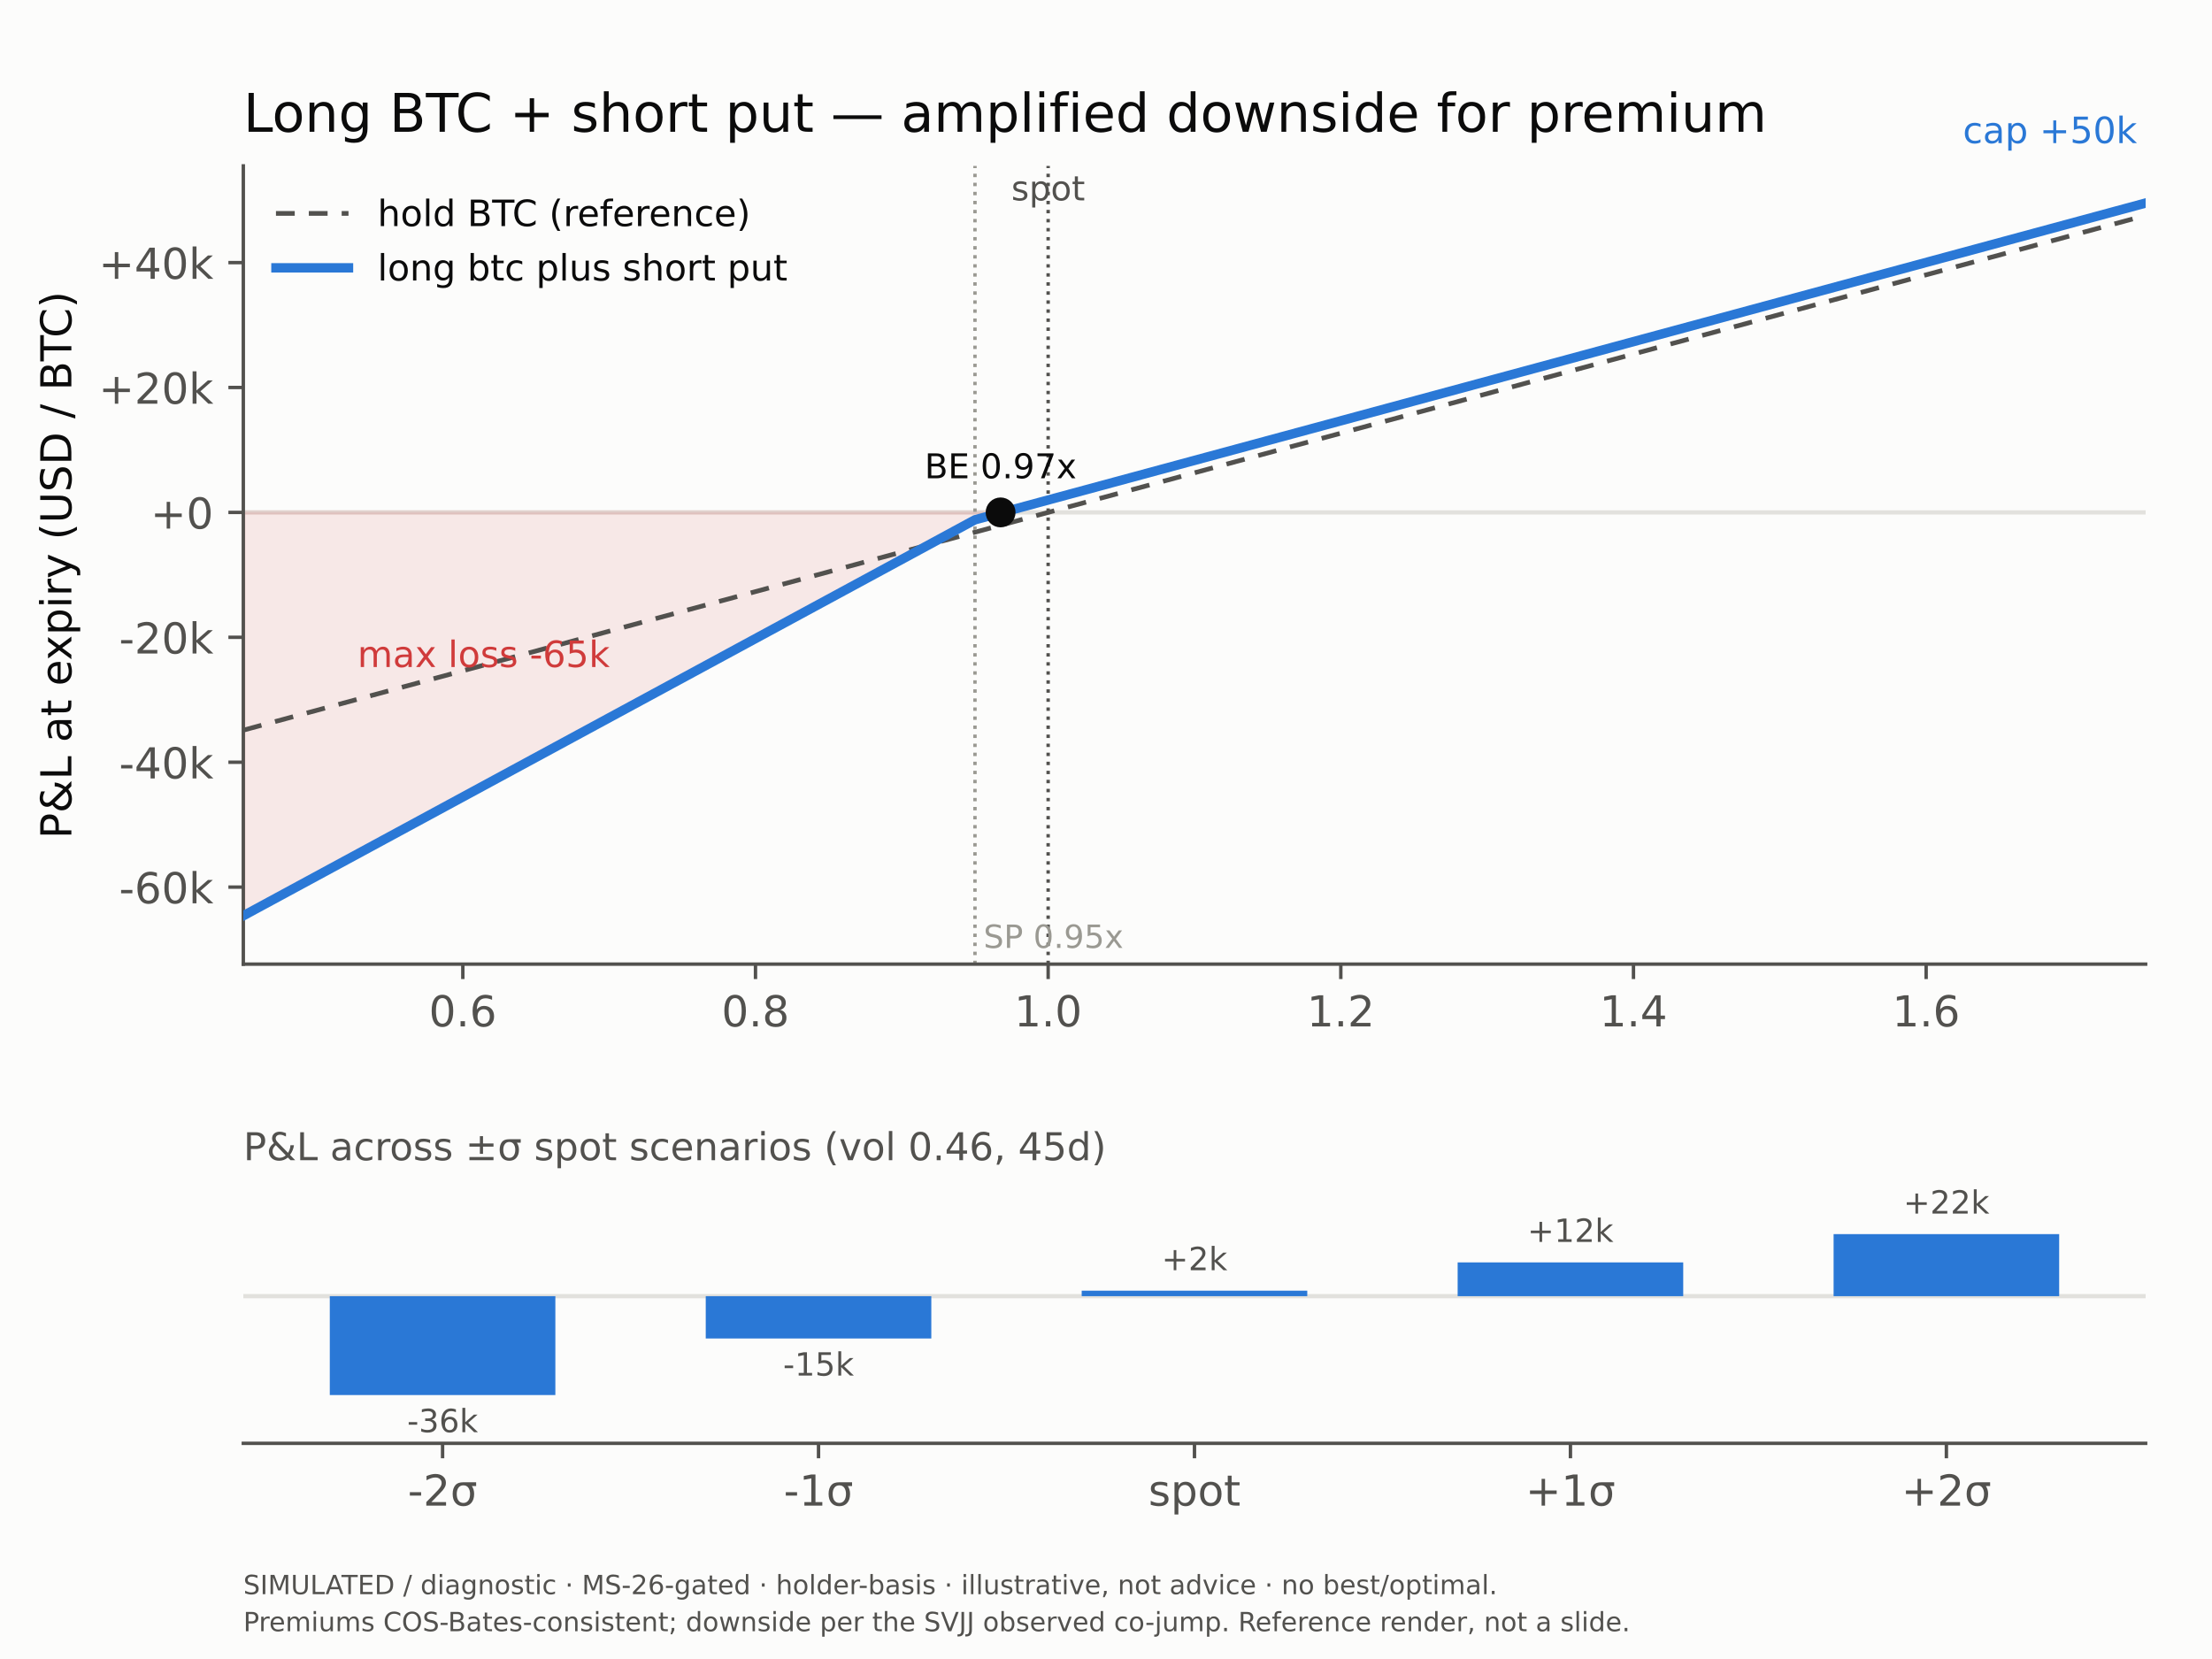
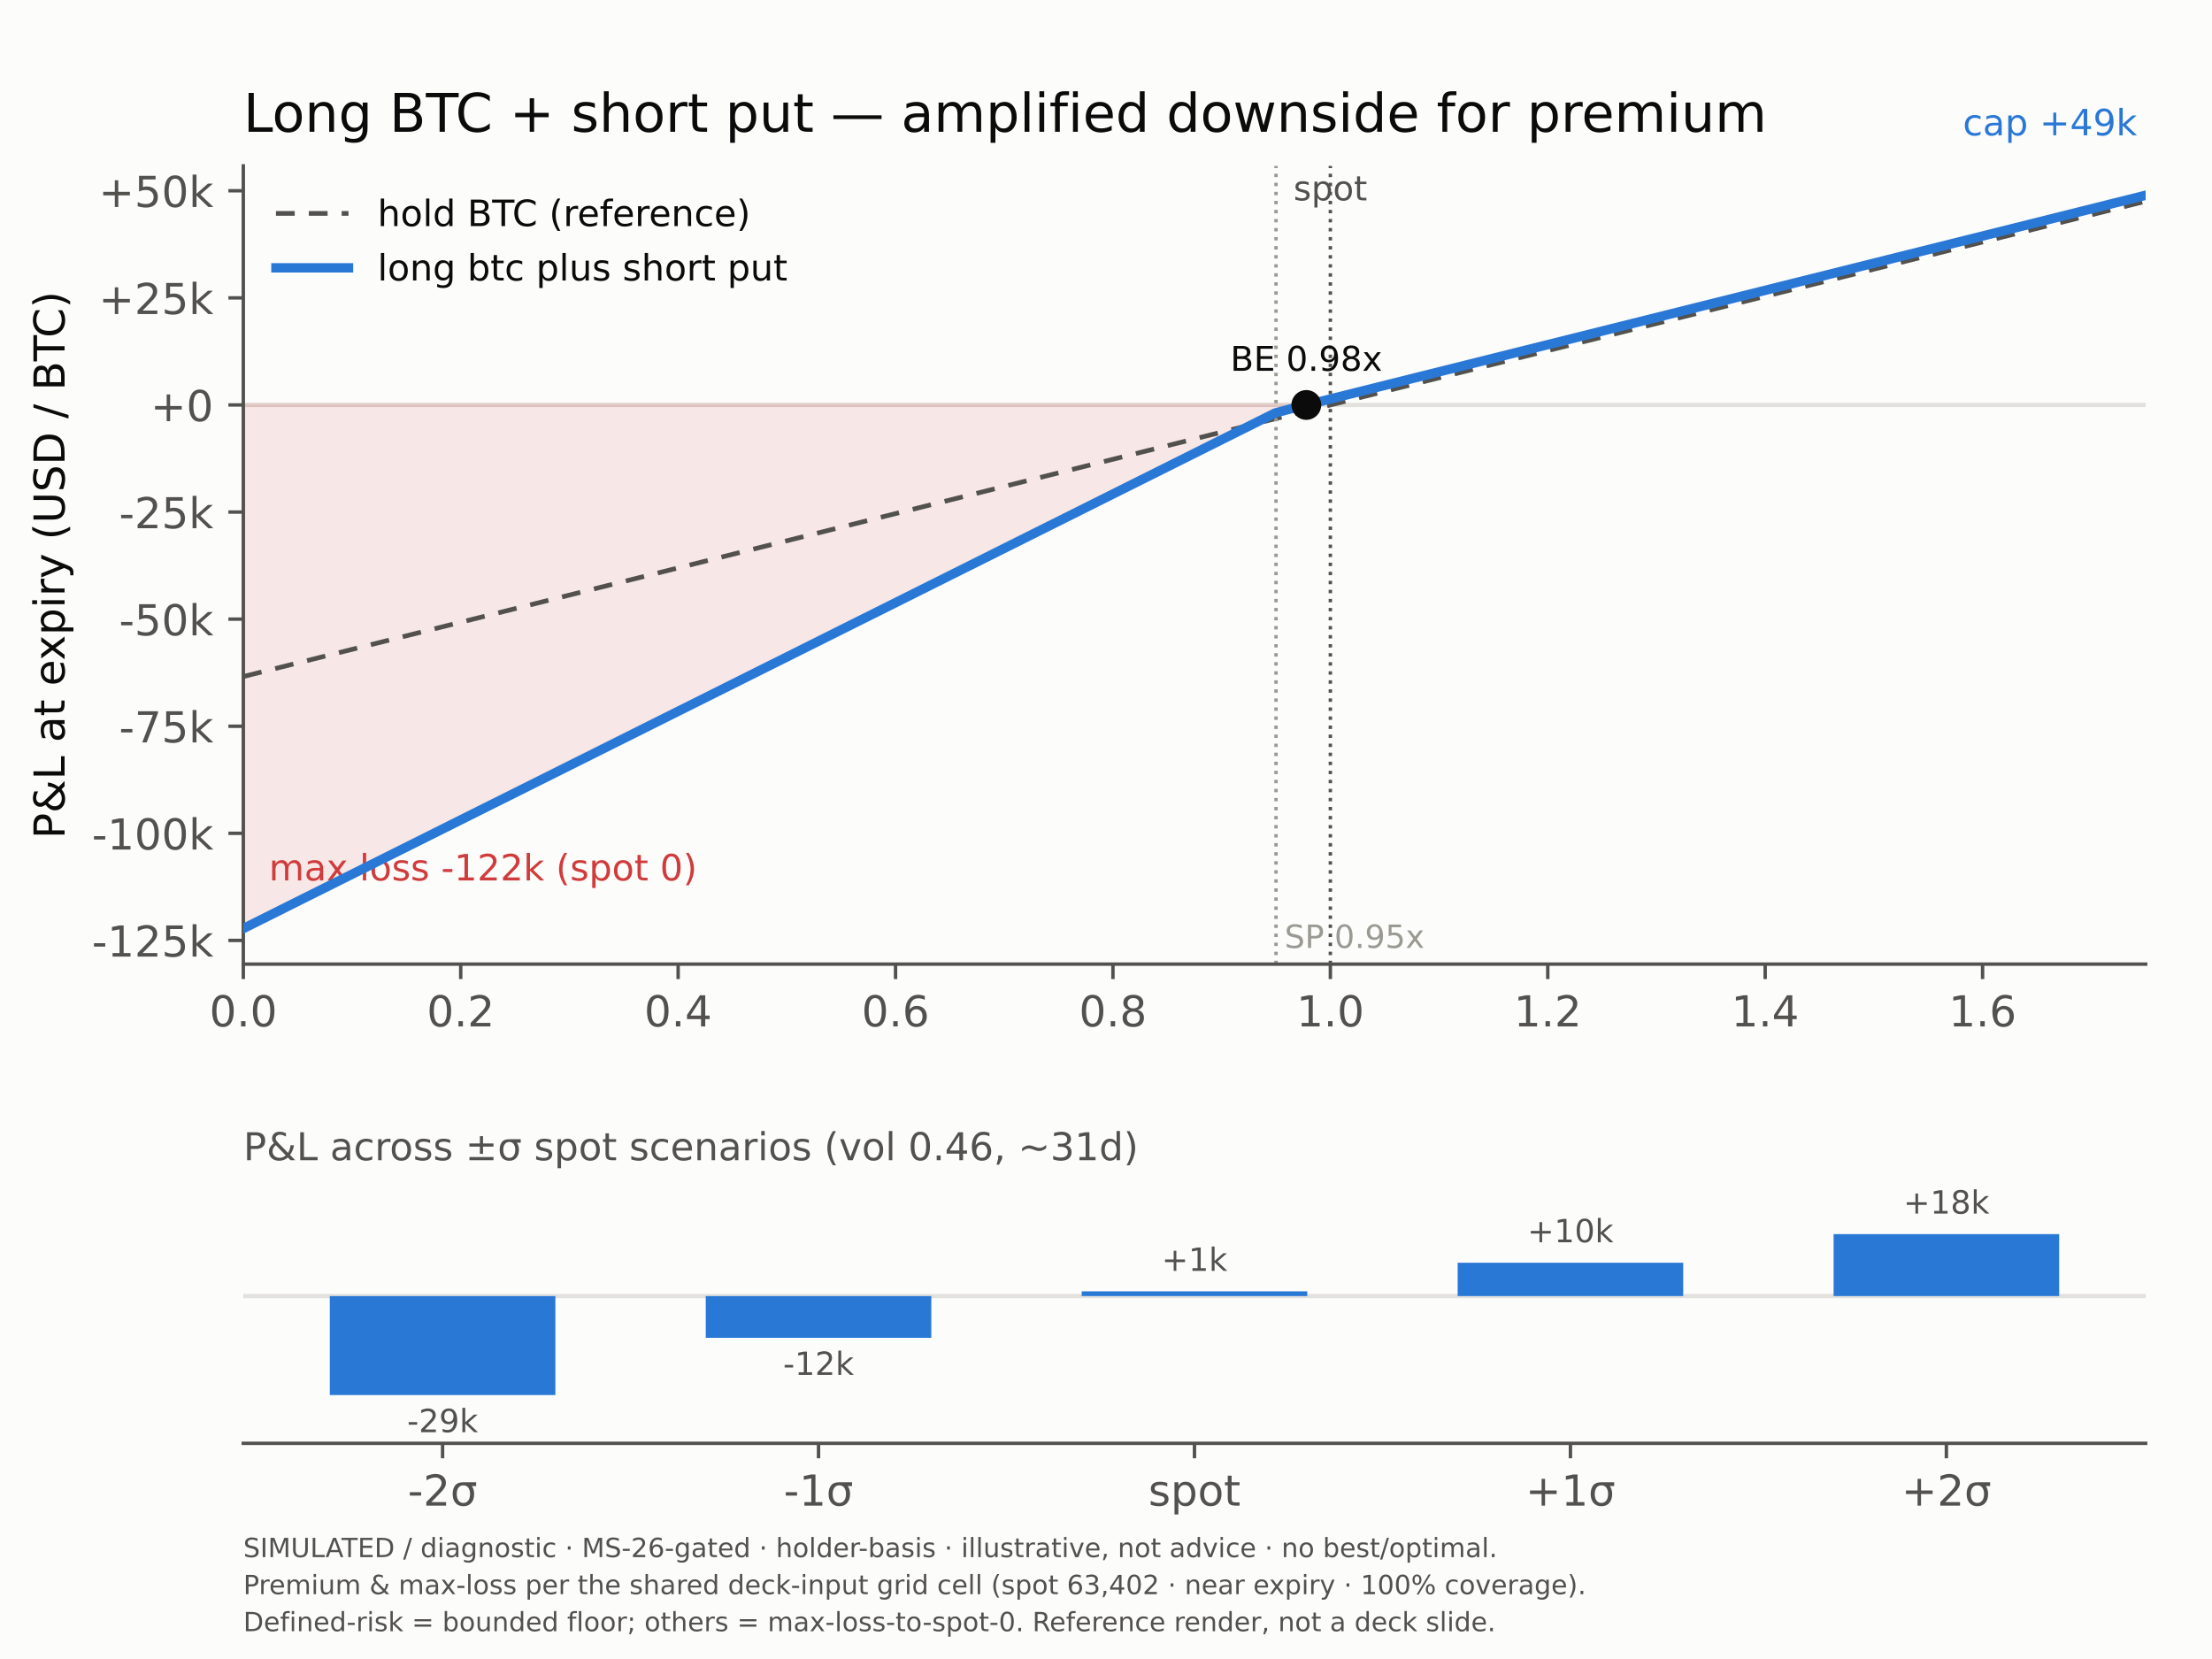
<svg xmlns="http://www.w3.org/2000/svg" xmlns:xlink="http://www.w3.org/1999/xlink" width="518.4pt" height="388.8pt" viewBox="0 0 518.4 388.8" version="1.1">
  <defs>
    <style type="text/css">*{stroke-linejoin: round; stroke-linecap: butt}</style>
  </defs>
  <g id="figure_1">
    <g id="patch_1">
      <path d="M 0 388.8  L 518.4 388.8  L 518.4 0  L 0 0  z " style="fill: #fcfcfb" />
    </g>
    <g id="axes_1">
      <g id="patch_2">
        <path d="M 57.024 225.952  L 502.848 225.952  L 502.848 38.88  L 57.024 38.88  z " style="fill: #fcfcfb" />
      </g>
      <g id="line2d_1">
-         <path d="M 57.024 120.087  L 502.848 120.087  " clip-path="url(#p8b1df6aea4)" style="fill: none; stroke: #e2e1dd; stroke-linecap: square" />
+         <path d="M 57.024 94.904  L 502.848 94.904  " clip-path="url(#p8b1df6aea4)" style="fill: none; stroke: #e2e1dd; stroke-linecap: square" />
      </g>
      <g id="FillBetweenPolyCollection_1">
        <defs>
-           <path id="m5f43cc4002" d="M 57.024 -268.713  L 57.024 -174.19  L 58.739 -175.118  L 60.453 -176.046  L 62.168 -176.974  L 63.883 -177.902  L 65.598 -178.83  L 67.312 -179.758  L 69.027 -180.686  L 70.742 -181.614  L 72.456 -182.542  L 74.171 -183.47  L 75.886 -184.398  L 77.6 -185.326  L 79.315 -186.254  L 81.03 -187.182  L 82.745 -188.11  L 84.459 -189.037  L 86.174 -189.965  L 87.889 -190.893  L 89.603 -191.821  L 91.318 -192.749  L 93.033 -193.677  L 94.748 -194.605  L 96.462 -195.533  L 98.177 -196.461  L 99.892 -197.389  L 101.606 -198.317  L 103.321 -199.245  L 105.036 -200.173  L 106.751 -201.101  L 108.465 -202.029  L 110.18 -202.957  L 111.895 -203.884  L 113.609 -204.812  L 115.324 -205.74  L 117.039 -206.668  L 118.753 -207.596  L 120.468 -208.524  L 122.183 -209.452  L 123.898 -210.38  L 125.612 -211.308  L 127.327 -212.236  L 129.042 -213.164  L 130.756 -214.092  L 132.471 -215.02  L 134.186 -215.948  L 135.901 -216.876  L 137.615 -217.804  L 139.33 -218.731  L 141.045 -219.659  L 142.759 -220.587  L 144.474 -221.515  L 146.189 -222.443  L 147.904 -223.371  L 149.618 -224.299  L 151.333 -225.227  L 153.048 -226.155  L 154.762 -227.083  L 156.477 -228.011  L 158.192 -228.939  L 159.906 -229.867  L 161.621 -230.795  L 163.336 -231.723  L 165.051 -232.651  L 166.765 -233.578  L 168.48 -234.506  L 170.195 -235.434  L 171.909 -236.362  L 173.624 -237.29  L 175.339 -238.218  L 177.054 -239.146  L 178.768 -240.074  L 180.483 -241.002  L 182.198 -241.93  L 183.912 -242.858  L 185.627 -243.786  L 187.342 -244.714  L 189.056 -245.642  L 190.771 -246.57  L 192.486 -247.498  L 194.201 -248.426  L 195.915 -249.353  L 197.63 -250.281  L 199.345 -251.209  L 201.059 -252.137  L 202.774 -253.065  L 204.489 -253.993  L 206.204 -254.921  L 207.918 -255.849  L 209.633 -256.777  L 211.348 -257.705  L 213.062 -258.633  L 214.777 -259.561  L 216.492 -260.489  L 218.207 -261.417  L 219.921 -262.345  L 221.636 -263.273  L 223.351 -264.2  L 225.065 -265.128  L 226.78 -266.056  L 228.495 -266.984  L 230.209 -267.448  L 231.924 -267.912  L 233.639 -268.376  L 233.639 -268.713  L 233.639 -268.713  L 231.924 -268.713  L 230.209 -268.713  L 228.495 -268.713  L 226.78 -268.713  L 225.065 -268.713  L 223.351 -268.713  L 221.636 -268.713  L 219.921 -268.713  L 218.207 -268.713  L 216.492 -268.713  L 214.777 -268.713  L 213.062 -268.713  L 211.348 -268.713  L 209.633 -268.713  L 207.918 -268.713  L 206.204 -268.713  L 204.489 -268.713  L 202.774 -268.713  L 201.059 -268.713  L 199.345 -268.713  L 197.63 -268.713  L 195.915 -268.713  L 194.201 -268.713  L 192.486 -268.713  L 190.771 -268.713  L 189.056 -268.713  L 187.342 -268.713  L 185.627 -268.713  L 183.912 -268.713  L 182.198 -268.713  L 180.483 -268.713  L 178.768 -268.713  L 177.054 -268.713  L 175.339 -268.713  L 173.624 -268.713  L 171.909 -268.713  L 170.195 -268.713  L 168.48 -268.713  L 166.765 -268.713  L 165.051 -268.713  L 163.336 -268.713  L 161.621 -268.713  L 159.906 -268.713  L 158.192 -268.713  L 156.477 -268.713  L 154.762 -268.713  L 153.048 -268.713  L 151.333 -268.713  L 149.618 -268.713  L 147.904 -268.713  L 146.189 -268.713  L 144.474 -268.713  L 142.759 -268.713  L 141.045 -268.713  L 139.33 -268.713  L 137.615 -268.713  L 135.901 -268.713  L 134.186 -268.713  L 132.471 -268.713  L 130.756 -268.713  L 129.042 -268.713  L 127.327 -268.713  L 125.612 -268.713  L 123.898 -268.713  L 122.183 -268.713  L 120.468 -268.713  L 118.753 -268.713  L 117.039 -268.713  L 115.324 -268.713  L 113.609 -268.713  L 111.895 -268.713  L 110.18 -268.713  L 108.465 -268.713  L 106.751 -268.713  L 105.036 -268.713  L 103.321 -268.713  L 101.606 -268.713  L 99.892 -268.713  L 98.177 -268.713  L 96.462 -268.713  L 94.748 -268.713  L 93.033 -268.713  L 91.318 -268.713  L 89.603 -268.713  L 87.889 -268.713  L 86.174 -268.713  L 84.459 -268.713  L 82.745 -268.713  L 81.03 -268.713  L 79.315 -268.713  L 77.6 -268.713  L 75.886 -268.713  L 74.171 -268.713  L 72.456 -268.713  L 70.742 -268.713  L 69.027 -268.713  L 67.312 -268.713  L 65.598 -268.713  L 63.883 -268.713  L 62.168 -268.713  L 60.453 -268.713  L 58.739 -268.713  L 57.024 -268.713  z " style="stroke: #d03b3b; stroke-opacity: 0.1" />
+           <path id="m45c60b2e3c" d="M 57.024 -293.896  L 57.024 -171.188  L 58.739 -172.045  L 60.453 -172.902  L 62.168 -173.758  L 63.883 -174.615  L 65.598 -175.472  L 67.312 -176.329  L 69.027 -177.186  L 70.742 -178.043  L 72.456 -178.899  L 74.171 -179.756  L 75.886 -180.613  L 77.6 -181.47  L 79.315 -182.327  L 81.03 -183.183  L 82.745 -184.04  L 84.459 -184.897  L 86.174 -185.754  L 87.889 -186.611  L 89.603 -187.467  L 91.318 -188.324  L 93.033 -189.181  L 94.748 -190.038  L 96.462 -190.895  L 98.177 -191.751  L 99.892 -192.608  L 101.606 -193.465  L 103.321 -194.322  L 105.036 -195.179  L 106.751 -196.036  L 108.465 -196.892  L 110.18 -197.749  L 111.895 -198.606  L 113.609 -199.463  L 115.324 -200.32  L 117.039 -201.176  L 118.753 -202.033  L 120.468 -202.89  L 122.183 -203.747  L 123.898 -204.604  L 125.612 -205.46  L 127.327 -206.317  L 129.042 -207.174  L 130.756 -208.031  L 132.471 -208.888  L 134.186 -209.745  L 135.901 -210.601  L 137.615 -211.458  L 139.33 -212.315  L 141.045 -213.172  L 142.759 -214.029  L 144.474 -214.885  L 146.189 -215.742  L 147.904 -216.599  L 149.618 -217.456  L 151.333 -218.313  L 153.048 -219.169  L 154.762 -220.026  L 156.477 -220.883  L 158.192 -221.74  L 159.906 -222.597  L 161.621 -223.454  L 163.336 -224.31  L 165.051 -225.167  L 166.765 -226.024  L 168.48 -226.881  L 170.195 -227.738  L 171.909 -228.594  L 173.624 -229.451  L 175.339 -230.308  L 177.054 -231.165  L 178.768 -232.022  L 180.483 -232.878  L 182.198 -233.735  L 183.912 -234.592  L 185.627 -235.449  L 187.342 -236.306  L 189.056 -237.162  L 190.771 -238.019  L 192.486 -238.876  L 194.201 -239.733  L 195.915 -240.59  L 197.63 -241.447  L 199.345 -242.303  L 201.059 -243.16  L 202.774 -244.017  L 204.489 -244.874  L 206.204 -245.731  L 207.918 -246.587  L 209.633 -247.444  L 211.348 -248.301  L 213.062 -249.158  L 214.777 -250.015  L 216.492 -250.871  L 218.207 -251.728  L 219.921 -252.585  L 221.636 -253.442  L 223.351 -254.299  L 225.065 -255.156  L 226.78 -256.012  L 228.495 -256.869  L 230.209 -257.726  L 231.924 -258.583  L 233.639 -259.44  L 235.354 -260.296  L 237.068 -261.153  L 238.783 -262.01  L 240.498 -262.867  L 242.212 -263.724  L 243.927 -264.58  L 245.642 -265.437  L 247.357 -266.294  L 249.071 -267.151  L 250.786 -268.008  L 252.501 -268.865  L 254.215 -269.721  L 255.93 -270.578  L 257.645 -271.435  L 259.36 -272.292  L 261.074 -273.149  L 262.789 -274.005  L 264.504 -274.862  L 266.218 -275.719  L 267.933 -276.576  L 269.648 -277.433  L 271.362 -278.289  L 273.077 -279.146  L 274.792 -280.003  L 276.507 -280.86  L 278.221 -281.717  L 279.936 -282.573  L 281.651 -283.43  L 283.365 -284.287  L 285.08 -285.144  L 286.795 -286.001  L 288.51 -286.858  L 290.224 -287.714  L 291.939 -288.571  L 293.654 -289.428  L 295.368 -290.285  L 297.083 -291.142  L 298.798 -291.998  L 300.512 -292.488  L 302.227 -292.916  L 303.942 -293.345  L 305.657 -293.773  L 305.657 -293.896  L 305.657 -293.896  L 303.942 -293.896  L 302.227 -293.896  L 300.512 -293.896  L 298.798 -293.896  L 297.083 -293.896  L 295.368 -293.896  L 293.654 -293.896  L 291.939 -293.896  L 290.224 -293.896  L 288.51 -293.896  L 286.795 -293.896  L 285.08 -293.896  L 283.365 -293.896  L 281.651 -293.896  L 279.936 -293.896  L 278.221 -293.896  L 276.507 -293.896  L 274.792 -293.896  L 273.077 -293.896  L 271.362 -293.896  L 269.648 -293.896  L 267.933 -293.896  L 266.218 -293.896  L 264.504 -293.896  L 262.789 -293.896  L 261.074 -293.896  L 259.36 -293.896  L 257.645 -293.896  L 255.93 -293.896  L 254.215 -293.896  L 252.501 -293.896  L 250.786 -293.896  L 249.071 -293.896  L 247.357 -293.896  L 245.642 -293.896  L 243.927 -293.896  L 242.212 -293.896  L 240.498 -293.896  L 238.783 -293.896  L 237.068 -293.896  L 235.354 -293.896  L 233.639 -293.896  L 231.924 -293.896  L 230.209 -293.896  L 228.495 -293.896  L 226.78 -293.896  L 225.065 -293.896  L 223.351 -293.896  L 221.636 -293.896  L 219.921 -293.896  L 218.207 -293.896  L 216.492 -293.896  L 214.777 -293.896  L 213.062 -293.896  L 211.348 -293.896  L 209.633 -293.896  L 207.918 -293.896  L 206.204 -293.896  L 204.489 -293.896  L 202.774 -293.896  L 201.059 -293.896  L 199.345 -293.896  L 197.63 -293.896  L 195.915 -293.896  L 194.201 -293.896  L 192.486 -293.896  L 190.771 -293.896  L 189.056 -293.896  L 187.342 -293.896  L 185.627 -293.896  L 183.912 -293.896  L 182.198 -293.896  L 180.483 -293.896  L 178.768 -293.896  L 177.054 -293.896  L 175.339 -293.896  L 173.624 -293.896  L 171.909 -293.896  L 170.195 -293.896  L 168.48 -293.896  L 166.765 -293.896  L 165.051 -293.896  L 163.336 -293.896  L 161.621 -293.896  L 159.906 -293.896  L 158.192 -293.896  L 156.477 -293.896  L 154.762 -293.896  L 153.048 -293.896  L 151.333 -293.896  L 149.618 -293.896  L 147.904 -293.896  L 146.189 -293.896  L 144.474 -293.896  L 142.759 -293.896  L 141.045 -293.896  L 139.33 -293.896  L 137.615 -293.896  L 135.901 -293.896  L 134.186 -293.896  L 132.471 -293.896  L 130.756 -293.896  L 129.042 -293.896  L 127.327 -293.896  L 125.612 -293.896  L 123.898 -293.896  L 122.183 -293.896  L 120.468 -293.896  L 118.753 -293.896  L 117.039 -293.896  L 115.324 -293.896  L 113.609 -293.896  L 111.895 -293.896  L 110.18 -293.896  L 108.465 -293.896  L 106.751 -293.896  L 105.036 -293.896  L 103.321 -293.896  L 101.606 -293.896  L 99.892 -293.896  L 98.177 -293.896  L 96.462 -293.896  L 94.748 -293.896  L 93.033 -293.896  L 91.318 -293.896  L 89.603 -293.896  L 87.889 -293.896  L 86.174 -293.896  L 84.459 -293.896  L 82.745 -293.896  L 81.03 -293.896  L 79.315 -293.896  L 77.6 -293.896  L 75.886 -293.896  L 74.171 -293.896  L 72.456 -293.896  L 70.742 -293.896  L 69.027 -293.896  L 67.312 -293.896  L 65.598 -293.896  L 63.883 -293.896  L 62.168 -293.896  L 60.453 -293.896  L 58.739 -293.896  L 57.024 -293.896  z " style="stroke: #d03b3b; stroke-opacity: 0.1" />
        </defs>
        <g clip-path="url(#p8b1df6aea4)">
-           <use xlink:href="#m5f43cc4002" x="0" y="388.8" style="fill: #d03b3b; fill-opacity: 0.1; stroke: #d03b3b; stroke-opacity: 0.1" />
+           <use xlink:href="#m45c60b2e3c" x="0" y="388.8" style="fill: #d03b3b; fill-opacity: 0.1; stroke: #d03b3b; stroke-opacity: 0.1" />
        </g>
      </g>
      <g id="FillBetweenPolyCollection_2" />
      <g id="matplotlib.axis_1">
        <g id="xtick_1">
          <g id="line2d_2">
            <defs>
              <path id="m6badb8b41f" d="M 0 0  L 0 3.5  " style="stroke: #52514e; stroke-width: 0.8" />
            </defs>
            <g>
-               <use xlink:href="#m6badb8b41f" x="108.465" y="225.952" style="fill: #52514e; stroke: #52514e; stroke-width: 0.8" />
+               <use xlink:href="#m6badb8b41f" x="57.024" y="225.952" style="fill: #52514e; stroke: #52514e; stroke-width: 0.8" />
            </g>
          </g>
          <g id="text_1">
-             <text style="font-size: 10px; font-family: 'DejaVu Sans'; text-anchor: middle; fill: #52514e" x="108.465" y="240.55" transform="rotate(-0 108.4652 240.5499)">0.6</text>
+             <text style="font-size: 10px; font-family: 'DejaVu Sans'; text-anchor: middle; fill: #52514e" x="57.024" y="240.55" transform="rotate(-0 57.024 240.5499)">0.0</text>
          </g>
        </g>
        <g id="xtick_2">
          <g id="line2d_3">
            <g>
-               <use xlink:href="#m6badb8b41f" x="177.054" y="225.952" style="fill: #52514e; stroke: #52514e; stroke-width: 0.8" />
+               <use xlink:href="#m6badb8b41f" x="107.975" y="225.952" style="fill: #52514e; stroke: #52514e; stroke-width: 0.8" />
            </g>
          </g>
          <g id="text_2">
-             <text style="font-size: 10px; font-family: 'DejaVu Sans'; text-anchor: middle; fill: #52514e" x="177.054" y="240.55" transform="rotate(-0 177.0535 240.5499)">0.8</text>
+             <text style="font-size: 10px; font-family: 'DejaVu Sans'; text-anchor: middle; fill: #52514e" x="107.975" y="240.55" transform="rotate(-0 107.9753 240.5499)">0.2</text>
          </g>
        </g>
        <g id="xtick_3">
          <g id="line2d_4">
            <g>
-               <use xlink:href="#m6badb8b41f" x="245.642" y="225.952" style="fill: #52514e; stroke: #52514e; stroke-width: 0.8" />
+               <use xlink:href="#m6badb8b41f" x="158.927" y="225.952" style="fill: #52514e; stroke: #52514e; stroke-width: 0.8" />
            </g>
          </g>
          <g id="text_3">
-             <text style="font-size: 10px; font-family: 'DejaVu Sans'; text-anchor: middle; fill: #52514e" x="245.642" y="240.55" transform="rotate(-0 245.6418 240.5499)">1.0</text>
+             <text style="font-size: 10px; font-family: 'DejaVu Sans'; text-anchor: middle; fill: #52514e" x="158.927" y="240.55" transform="rotate(-0 158.9266 240.5499)">0.4</text>
          </g>
        </g>
        <g id="xtick_4">
          <g id="line2d_5">
            <g>
-               <use xlink:href="#m6badb8b41f" x="314.23" y="225.952" style="fill: #52514e; stroke: #52514e; stroke-width: 0.8" />
+               <use xlink:href="#m6badb8b41f" x="209.878" y="225.952" style="fill: #52514e; stroke: #52514e; stroke-width: 0.8" />
            </g>
          </g>
          <g id="text_4">
-             <text style="font-size: 10px; font-family: 'DejaVu Sans'; text-anchor: middle; fill: #52514e" x="314.23" y="240.55" transform="rotate(-0 314.2302 240.5499)">1.2</text>
+             <text style="font-size: 10px; font-family: 'DejaVu Sans'; text-anchor: middle; fill: #52514e" x="209.878" y="240.55" transform="rotate(-0 209.8779 240.5499)">0.6</text>
          </g>
        </g>
        <g id="xtick_5">
          <g id="line2d_6">
            <g>
-               <use xlink:href="#m6badb8b41f" x="382.818" y="225.952" style="fill: #52514e; stroke: #52514e; stroke-width: 0.8" />
+               <use xlink:href="#m6badb8b41f" x="260.829" y="225.952" style="fill: #52514e; stroke: #52514e; stroke-width: 0.8" />
            </g>
          </g>
          <g id="text_5">
-             <text style="font-size: 10px; font-family: 'DejaVu Sans'; text-anchor: middle; fill: #52514e" x="382.818" y="240.55" transform="rotate(-0 382.8185 240.5499)">1.4</text>
+             <text style="font-size: 10px; font-family: 'DejaVu Sans'; text-anchor: middle; fill: #52514e" x="260.829" y="240.55" transform="rotate(-0 260.8293 240.5499)">0.8</text>
          </g>
        </g>
        <g id="xtick_6">
          <g id="line2d_7">
            <g>
-               <use xlink:href="#m6badb8b41f" x="451.407" y="225.952" style="fill: #52514e; stroke: #52514e; stroke-width: 0.8" />
+               <use xlink:href="#m6badb8b41f" x="311.781" y="225.952" style="fill: #52514e; stroke: #52514e; stroke-width: 0.8" />
            </g>
          </g>
          <g id="text_6">
-             <text style="font-size: 10px; font-family: 'DejaVu Sans'; text-anchor: middle; fill: #52514e" x="451.407" y="240.55" transform="rotate(-0 451.4068 240.5499)">1.6</text>
+             <text style="font-size: 10px; font-family: 'DejaVu Sans'; text-anchor: middle; fill: #52514e" x="311.781" y="240.55" transform="rotate(-0 311.7806 240.5499)">1.0</text>
+           </g>
+         </g>
+         <g id="xtick_7">
+           <g id="line2d_8">
+             <g>
+               <use xlink:href="#m6badb8b41f" x="362.732" y="225.952" style="fill: #52514e; stroke: #52514e; stroke-width: 0.8" />
+             </g>
+           </g>
+           <g id="text_7">
+             <text style="font-size: 10px; font-family: 'DejaVu Sans'; text-anchor: middle; fill: #52514e" x="362.732" y="240.55" transform="rotate(-0 362.7319 240.5499)">1.2</text>
+           </g>
+         </g>
+         <g id="xtick_8">
+           <g id="line2d_9">
+             <g>
+               <use xlink:href="#m6badb8b41f" x="413.683" y="225.952" style="fill: #52514e; stroke: #52514e; stroke-width: 0.8" />
+             </g>
+           </g>
+           <g id="text_8">
+             <text style="font-size: 10px; font-family: 'DejaVu Sans'; text-anchor: middle; fill: #52514e" x="413.683" y="240.55" transform="rotate(-0 413.6832 240.5499)">1.4</text>
+           </g>
+         </g>
+         <g id="xtick_9">
+           <g id="line2d_10">
+             <g>
+               <use xlink:href="#m6badb8b41f" x="464.635" y="225.952" style="fill: #52514e; stroke: #52514e; stroke-width: 0.8" />
+             </g>
+           </g>
+           <g id="text_9">
+             <text style="font-size: 10px; font-family: 'DejaVu Sans'; text-anchor: middle; fill: #52514e" x="464.635" y="240.55" transform="rotate(-0 464.6345 240.5499)">1.6</text>
          </g>
        </g>
      </g>
      <g id="matplotlib.axis_2">
        <g id="ytick_1">
-           <g id="line2d_8">
+           <g id="line2d_11">
            <defs>
              <path id="m6aaad6d4b3" d="M 0 0  L -3.5 0  " style="stroke: #52514e; stroke-width: 0.8" />
            </defs>
            <g>
-               <use xlink:href="#m6aaad6d4b3" x="57.024" y="207.901" style="fill: #52514e; stroke: #52514e; stroke-width: 0.8" />
-             </g>
-           </g>
-           <g id="text_7">
-             <text style="font-size: 10px; font-family: 'DejaVu Sans'; text-anchor: end; fill: #52514e" x="50.024" y="211.701" transform="rotate(-0 50.024 211.7005)">-60k</text>
+               <use xlink:href="#m6aaad6d4b3" x="57.024" y="220.391" style="fill: #52514e; stroke: #52514e; stroke-width: 0.8" />
+             </g>
+           </g>
+           <g id="text_10">
+             <text style="font-size: 10px; font-family: 'DejaVu Sans'; text-anchor: end; fill: #52514e" x="50.024" y="224.19" transform="rotate(-0 50.024 224.1897)">-125k</text>
          </g>
        </g>
        <g id="ytick_2">
-           <g id="line2d_9">
-             <g>
-               <use xlink:href="#m6aaad6d4b3" x="57.024" y="178.63" style="fill: #52514e; stroke: #52514e; stroke-width: 0.8" />
-             </g>
-           </g>
-           <g id="text_8">
-             <text style="font-size: 10px; font-family: 'DejaVu Sans'; text-anchor: end; fill: #52514e" x="50.024" y="182.429" transform="rotate(-0 50.024 182.429)">-40k</text>
+           <g id="line2d_12">
+             <g>
+               <use xlink:href="#m6aaad6d4b3" x="57.024" y="195.293" style="fill: #52514e; stroke: #52514e; stroke-width: 0.8" />
+             </g>
+           </g>
+           <g id="text_11">
+             <text style="font-size: 10px; font-family: 'DejaVu Sans'; text-anchor: end; fill: #52514e" x="50.024" y="199.092" transform="rotate(-0 50.024 199.0924)">-100k</text>
          </g>
        </g>
        <g id="ytick_3">
-           <g id="line2d_10">
-             <g>
-               <use xlink:href="#m6aaad6d4b3" x="57.024" y="149.358" style="fill: #52514e; stroke: #52514e; stroke-width: 0.8" />
-             </g>
-           </g>
-           <g id="text_9">
-             <text style="font-size: 10px; font-family: 'DejaVu Sans'; text-anchor: end; fill: #52514e" x="50.024" y="153.157" transform="rotate(-0 50.024 153.1574)">-20k</text>
+           <g id="line2d_13">
+             <g>
+               <use xlink:href="#m6aaad6d4b3" x="57.024" y="170.196" style="fill: #52514e; stroke: #52514e; stroke-width: 0.8" />
+             </g>
+           </g>
+           <g id="text_12">
+             <text style="font-size: 10px; font-family: 'DejaVu Sans'; text-anchor: end; fill: #52514e" x="50.024" y="173.995" transform="rotate(-0 50.024 173.9951)">-75k</text>
          </g>
        </g>
        <g id="ytick_4">
-           <g id="line2d_11">
-             <g>
-               <use xlink:href="#m6aaad6d4b3" x="57.024" y="120.087" style="fill: #52514e; stroke: #52514e; stroke-width: 0.8" />
-             </g>
-           </g>
-           <g id="text_10">
-             <text style="font-size: 10px; font-family: 'DejaVu Sans'; text-anchor: end; fill: #52514e" x="50.024" y="123.885" transform="rotate(-0 50.024 123.8854)">+0</text>
+           <g id="line2d_14">
+             <g>
+               <use xlink:href="#m6aaad6d4b3" x="57.024" y="145.099" style="fill: #52514e; stroke: #52514e; stroke-width: 0.8" />
+             </g>
+           </g>
+           <g id="text_13">
+             <text style="font-size: 10px; font-family: 'DejaVu Sans'; text-anchor: end; fill: #52514e" x="50.024" y="148.898" transform="rotate(-0 50.024 148.8978)">-50k</text>
          </g>
        </g>
        <g id="ytick_5">
-           <g id="line2d_12">
-             <g>
-               <use xlink:href="#m6aaad6d4b3" x="57.024" y="90.815" style="fill: #52514e; stroke: #52514e; stroke-width: 0.8" />
-             </g>
-           </g>
-           <g id="text_11">
-             <text style="font-size: 10px; font-family: 'DejaVu Sans'; text-anchor: end; fill: #52514e" x="50.024" y="94.614" transform="rotate(-0 50.024 94.61426)">+20k</text>
+           <g id="line2d_15">
+             <g>
+               <use xlink:href="#m6aaad6d4b3" x="57.024" y="120.001" style="fill: #52514e; stroke: #52514e; stroke-width: 0.8" />
+             </g>
+           </g>
+           <g id="text_14">
+             <text style="font-size: 10px; font-family: 'DejaVu Sans'; text-anchor: end; fill: #52514e" x="50.024" y="123.8" transform="rotate(-0 50.024 123.8004)">-25k</text>
          </g>
        </g>
        <g id="ytick_6">
-           <g id="line2d_13">
-             <g>
-               <use xlink:href="#m6aaad6d4b3" x="57.024" y="61.543" style="fill: #52514e; stroke: #52514e; stroke-width: 0.8" />
-             </g>
-           </g>
-           <g id="text_12">
-             <text style="font-size: 10px; font-family: 'DejaVu Sans'; text-anchor: end; fill: #52514e" x="50.024" y="65.343" transform="rotate(-0 50.024 65.34269)">+40k</text>
-           </g>
-         </g>
-         <g id="text_13">
-           <text style="font-size: 10px; font-family: 'DejaVu Sans'; text-anchor: middle; fill: #0b0b0b" x="16.726" y="132.416" transform="rotate(-90 16.72634 132.4161)">P&amp;L at expiry (USD / BTC)</text>
-         </g>
-       </g>
-       <g id="line2d_14">
-         <path d="M 57.024 171.123  L 502.848 50.491  L 502.848 50.491  " clip-path="url(#p8b1df6aea4)" style="fill: none; stroke-dasharray: 4.4,3.3; stroke-dashoffset: 0; stroke: #52514e; stroke-width: 1.1" />
-       </g>
-       <g id="line2d_15">
-         <path d="M 245.642 225.952  L 245.642 38.88  " clip-path="url(#p8b1df6aea4)" style="fill: none; stroke-dasharray: 0.8,1.32; stroke-dashoffset: 0; stroke: #52514e; stroke-width: 0.8" />
-       </g>
-       <g id="line2d_16">
-         <path d="M 228.495 225.952  L 228.495 38.88  " clip-path="url(#p8b1df6aea4)" style="fill: none; stroke-dasharray: 0.8,1.32; stroke-dashoffset: 0; stroke: #9a9992; stroke-width: 0.8" />
+           <g id="line2d_16">
+             <g>
+               <use xlink:href="#m6aaad6d4b3" x="57.024" y="94.904" style="fill: #52514e; stroke: #52514e; stroke-width: 0.8" />
+             </g>
+           </g>
+           <g id="text_15">
+             <text style="font-size: 10px; font-family: 'DejaVu Sans'; text-anchor: end; fill: #52514e" x="50.024" y="98.703" transform="rotate(-0 50.024 98.70272)">+0</text>
+           </g>
+         </g>
+         <g id="ytick_7">
+           <g id="line2d_17">
+             <g>
+               <use xlink:href="#m6aaad6d4b3" x="57.024" y="69.807" style="fill: #52514e; stroke: #52514e; stroke-width: 0.8" />
+             </g>
+           </g>
+           <g id="text_16">
+             <text style="font-size: 10px; font-family: 'DejaVu Sans'; text-anchor: end; fill: #52514e" x="50.024" y="73.606" transform="rotate(-0 50.024 73.60578)">+25k</text>
+           </g>
+         </g>
+         <g id="ytick_8">
+           <g id="line2d_18">
+             <g>
+               <use xlink:href="#m6aaad6d4b3" x="57.024" y="44.709" style="fill: #52514e; stroke: #52514e; stroke-width: 0.8" />
+             </g>
+           </g>
+           <g id="text_17">
+             <text style="font-size: 10px; font-family: 'DejaVu Sans'; text-anchor: end; fill: #52514e" x="50.024" y="48.508" transform="rotate(-0 50.024 48.50845)">+50k</text>
+           </g>
+         </g>
+         <g id="text_18">
+           <text style="font-size: 10px; font-family: 'DejaVu Sans'; text-anchor: middle; fill: #0b0b0b" x="15.136" y="132.416" transform="rotate(-90 15.13572 132.4161)">P&amp;L at expiry (USD / BTC)</text>
+         </g>
+       </g>
+       <g id="line2d_19">
+         <path d="M 57.024 158.553  L 502.848 47.167  L 502.848 47.167  " clip-path="url(#p8b1df6aea4)" style="fill: none; stroke-dasharray: 4.4,3.3; stroke-dashoffset: 0; stroke: #52514e; stroke-width: 1.1" />
+       </g>
+       <g id="line2d_20">
+         <path d="M 311.781 225.952  L 311.781 38.88  " clip-path="url(#p8b1df6aea4)" style="fill: none; stroke-dasharray: 0.8,1.32; stroke-dashoffset: 0; stroke: #52514e; stroke-width: 0.8" />
+       </g>
+       <g id="line2d_21">
+         <path d="M 299.043 225.952  L 299.043 38.88  " clip-path="url(#p8b1df6aea4)" style="fill: none; stroke-dasharray: 0.8,1.32; stroke-dashoffset: 0; stroke: #9a9992; stroke-width: 0.8" />
      </g>
      <g id="patch_3">
        <path d="M 57.024 225.952  L 57.024 38.88  " style="fill: none; stroke: #52514e; stroke-width: 0.8; stroke-linejoin: miter; stroke-linecap: square" />
      </g>
      <g id="patch_4">
        <path d="M 57.024 225.952  L 502.848 225.952  " style="fill: none; stroke: #52514e; stroke-width: 0.8; stroke-linejoin: miter; stroke-linecap: square" />
      </g>
-       <g id="text_14">
-         <text style="font-size: 8px; font-family: 'DejaVu Sans'; text-anchor: middle; fill: #52514e" x="245.642" y="46.958" transform="rotate(-0 245.6418 46.95813)">spot</text>
-       </g>
-       <g id="text_15">
-         <text style="font-size: 7.5px; font-family: 'DejaVu Sans'; text-anchor: start; fill: #9a9992" x="230.495" y="222.151" transform="rotate(-0 230.4948 222.1505)">SP 0.95x</text>
-       </g>
-       <g id="text_16">
-         <text style="font-size: 8.5px; font-family: 'DejaVu Sans'; text-anchor: end; fill: #2a78d6" x="500.848" y="33.539" transform="rotate(-0 500.848 33.53872)">cap +50k</text>
-       </g>
-       <g id="text_17">
-         <text style="font-size: 8.5px; font-family: 'DejaVu Sans'; text-anchor: start; fill: #d03b3b" x="83.773" y="156.323" transform="rotate(-0 83.77344 156.3232)">max loss -65k</text>
-       </g>
-       <g id="text_18">
-         <text style="font-size: 8px; font-family: 'DejaVu Sans'; text-anchor: middle; fill: #0b0b0b" x="234.496" y="112.087" transform="rotate(-0 234.4962 112.0866)">BE 0.97x</text>
-       </g>
      <g id="text_19">
+         <text style="font-size: 8px; font-family: 'DejaVu Sans'; text-anchor: middle; fill: #52514e" x="311.781" y="46.958" transform="rotate(-0 311.7806 46.95813)">spot</text>
+       </g>
+       <g id="text_20">
+         <text style="font-size: 7.5px; font-family: 'DejaVu Sans'; text-anchor: start; fill: #9a9992" x="301.043" y="222.151" transform="rotate(-0 301.0427 222.1505)">SP 0.95x</text>
+       </g>
+       <g id="text_21">
+         <text style="font-size: 8.5px; font-family: 'DejaVu Sans'; text-anchor: end; fill: #2a78d6" x="500.848" y="31.718" transform="rotate(-0 500.848 31.71814)">cap +49k</text>
+       </g>
+       <g id="text_22">
+         <text style="font-size: 8.5px; font-family: 'DejaVu Sans'; text-anchor: start; fill: #d03b3b" x="63.024" y="206.337" transform="rotate(-0 63.024 206.337)">max loss -122k (spot 0)</text>
+       </g>
+       <g id="text_23">
+         <text style="font-size: 8px; font-family: 'DejaVu Sans'; text-anchor: middle; fill: #0b0b0b" x="306.148" y="86.904" transform="rotate(-0 306.1479 86.90389)">BE 0.98x</text>
+       </g>
+       <g id="text_24">
        <text style="font-size: 12.5px; font-family: 'DejaVu Sans'; text-anchor: start; fill: #0b0b0b" x="57.024" y="30.88" transform="rotate(-0 57.024 30.88)">Long BTC + short put — amplified downside for premium</text>
      </g>
-       <g id="line2d_17">
-         <path d="M 57.024 214.61  L 228.495 121.816  L 502.848 47.581  L 502.848 47.581  " clip-path="url(#p8b1df6aea4)" style="fill: none; stroke: #2a78d6; stroke-width: 2.2; stroke-linecap: square" />
-       </g>
-       <g id="line2d_18">
+       <g id="line2d_22">
+         <path d="M 57.024 217.612  L 298.798 96.802  L 302.227 95.884  L 502.848 45.76  L 502.848 45.76  " clip-path="url(#p8b1df6aea4)" style="fill: none; stroke: #2a78d6; stroke-width: 2.2; stroke-linecap: square" />
+       </g>
+       <g id="line2d_23">
        <defs>
          <path id="m14d984cb25" d="M 0 3  C 0.796 3 1.559 2.684 2.121 2.121  C 2.684 1.559 3 0.796 3 0  C 3 -0.796 2.684 -1.559 2.121 -2.121  C 1.559 -2.684 0.796 -3 0 -3  C -0.796 -3 -1.559 -2.684 -2.121 -2.121  C -2.684 -1.559 -3 -0.796 -3 0  C -3 0.796 -2.684 1.559 -2.121 2.121  C -1.559 2.684 -0.796 3 0 3  z " style="stroke: #0b0b0b" />
        </defs>
        <g clip-path="url(#p8b1df6aea4)">
-           <use xlink:href="#m14d984cb25" x="234.496" y="120.087" style="fill: #0b0b0b; stroke: #0b0b0b" />
+           <use xlink:href="#m14d984cb25" x="306.148" y="94.904" style="fill: #0b0b0b; stroke: #0b0b0b" />
        </g>
      </g>
      <g id="legend_1">
-         <g id="line2d_19">
+         <g id="line2d_24">
          <path d="M 64.674 50.014  L 73.174 50.014  L 81.674 50.014  " style="fill: none; stroke-dasharray: 4.4,3.3; stroke-dashoffset: 0; stroke: #52514e; stroke-width: 1.1" />
        </g>
-         <g id="text_20">
+         <g id="text_25">
          <text style="font-size: 8.5px; font-family: 'DejaVu Sans'; text-anchor: start; fill: #0b0b0b" x="88.474" y="52.989" transform="rotate(-0 88.474 52.98867)">hold BTC (reference)</text>
        </g>
-         <g id="line2d_20">
+         <g id="line2d_25">
          <path d="M 64.674 62.764  L 73.174 62.764  L 81.674 62.764  " style="fill: none; stroke: #2a78d6; stroke-width: 2.2; stroke-linecap: square" />
        </g>
-         <g id="text_21">
+         <g id="text_26">
          <text style="font-size: 8.5px; font-family: 'DejaVu Sans'; text-anchor: start; fill: #0b0b0b" x="88.474" y="65.739" transform="rotate(-0 88.474 65.73934)">long btc plus short put</text>
        </g>
      </g>
    </g>
    <g id="axes_2">
      <g id="patch_5">
        <path d="M 57.024 338.256  L 502.848 338.256  L 502.848 277.91  L 57.024 277.91  z " style="fill: #fcfcfb" />
      </g>
      <g id="matplotlib.axis_3">
-         <g id="xtick_7">
-           <g id="line2d_21">
+         <g id="xtick_10">
+           <g id="line2d_26">
            <g>
              <use xlink:href="#m6badb8b41f" x="103.721" y="338.256" style="fill: #52514e; stroke: #52514e; stroke-width: 0.8" />
            </g>
          </g>
-           <g id="text_22">
+           <g id="text_27">
            <text style="font-size: 10px; font-family: 'DejaVu Sans'; text-anchor: middle; fill: #52514e" x="103.721" y="352.854" transform="rotate(-0 103.721 352.8537)">-2σ</text>
          </g>
        </g>
-         <g id="xtick_8">
-           <g id="line2d_22">
+         <g id="xtick_11">
+           <g id="line2d_27">
            <g>
              <use xlink:href="#m6badb8b41f" x="191.828" y="338.256" style="fill: #52514e; stroke: #52514e; stroke-width: 0.8" />
            </g>
          </g>
-           <g id="text_23">
+           <g id="text_28">
            <text style="font-size: 10px; font-family: 'DejaVu Sans'; text-anchor: middle; fill: #52514e" x="191.828" y="352.854" transform="rotate(-0 191.8285 352.8537)">-1σ</text>
          </g>
        </g>
-         <g id="xtick_9">
-           <g id="line2d_23">
+         <g id="xtick_12">
+           <g id="line2d_28">
            <g>
              <use xlink:href="#m6badb8b41f" x="279.936" y="338.256" style="fill: #52514e; stroke: #52514e; stroke-width: 0.8" />
            </g>
          </g>
-           <g id="text_24">
+           <g id="text_29">
            <text style="font-size: 10px; font-family: 'DejaVu Sans'; text-anchor: middle; fill: #52514e" x="279.936" y="352.854" transform="rotate(-0 279.936 352.8537)">spot</text>
          </g>
        </g>
-         <g id="xtick_10">
-           <g id="line2d_24">
+         <g id="xtick_13">
+           <g id="line2d_29">
            <g>
              <use xlink:href="#m6badb8b41f" x="368.044" y="338.256" style="fill: #52514e; stroke: #52514e; stroke-width: 0.8" />
            </g>
          </g>
-           <g id="text_25">
+           <g id="text_30">
            <text style="font-size: 10px; font-family: 'DejaVu Sans'; text-anchor: middle; fill: #52514e" x="368.044" y="352.854" transform="rotate(-0 368.0435 352.8537)">+1σ</text>
          </g>
        </g>
-         <g id="xtick_11">
-           <g id="line2d_25">
+         <g id="xtick_14">
+           <g id="line2d_30">
            <g>
              <use xlink:href="#m6badb8b41f" x="456.151" y="338.256" style="fill: #52514e; stroke: #52514e; stroke-width: 0.8" />
            </g>
          </g>
-           <g id="text_26">
+           <g id="text_31">
            <text style="font-size: 10px; font-family: 'DejaVu Sans'; text-anchor: middle; fill: #52514e" x="456.151" y="352.854" transform="rotate(-0 456.151 352.8537)">+2σ</text>
          </g>
        </g>
      </g>
      <g id="matplotlib.axis_4" />
-       <g id="line2d_26">
-         <path d="M 57.024 303.768  L 502.848 303.768  " clip-path="url(#p5cd49a486e)" style="fill: none; stroke: #e2e1dd; stroke-linecap: square" />
+       <g id="line2d_31">
+         <path d="M 57.024 303.745  L 502.848 303.745  " clip-path="url(#p5cd49a486e)" style="fill: none; stroke: #e2e1dd; stroke-linecap: square" />
      </g>
      <g id="patch_6">
        <path d="M 57.024 338.256  L 502.848 338.256  " style="fill: none; stroke: #52514e; stroke-width: 0.8; stroke-linejoin: miter; stroke-linecap: square" />
      </g>
      <g id="patch_7">
-         <path d="M 77.289 303.768  L 130.153 303.768  L 130.153 326.941  L 77.289 326.941  z " clip-path="url(#p5cd49a486e)" style="fill: #2a78d6" />
+         <path d="M 77.289 303.745  L 130.153 303.745  L 130.153 326.941  L 77.289 326.941  z " clip-path="url(#p5cd49a486e)" style="fill: #2a78d6" />
      </g>
      <g id="patch_8">
-         <path d="M 165.396 303.768  L 218.261 303.768  L 218.261 313.685  L 165.396 313.685  z " clip-path="url(#p5cd49a486e)" style="fill: #2a78d6" />
+         <path d="M 165.396 303.745  L 218.261 303.745  L 218.261 313.532  L 165.396 313.532  z " clip-path="url(#p5cd49a486e)" style="fill: #2a78d6" />
      </g>
      <g id="patch_9">
-         <path d="M 253.504 303.768  L 306.368 303.768  L 306.368 302.481  L 253.504 302.481  z " clip-path="url(#p5cd49a486e)" style="fill: #2a78d6" />
+         <path d="M 253.504 303.745  L 306.368 303.745  L 306.368 302.634  L 253.504 302.634  z " clip-path="url(#p5cd49a486e)" style="fill: #2a78d6" />
      </g>
      <g id="patch_10">
-         <path d="M 341.611 303.768  L 394.476 303.768  L 394.476 295.853  L 341.611 295.853  z " clip-path="url(#p5cd49a486e)" style="fill: #2a78d6" />
+         <path d="M 341.611 303.745  L 394.476 303.745  L 394.476 295.93  L 341.611 295.93  z " clip-path="url(#p5cd49a486e)" style="fill: #2a78d6" />
      </g>
      <g id="patch_11">
-         <path d="M 429.719 303.768  L 482.583 303.768  L 482.583 289.225  L 429.719 289.225  z " clip-path="url(#p5cd49a486e)" style="fill: #2a78d6" />
-       </g>
-       <g id="text_27">
-         <text style="font-size: 7.5px; font-family: 'DejaVu Sans'; text-anchor: middle; fill: #52514e" x="103.721" y="335.64" transform="rotate(-0 103.721 335.64)">-36k</text>
-       </g>
-       <g id="text_28">
-         <text style="font-size: 7.5px; font-family: 'DejaVu Sans'; text-anchor: middle; fill: #52514e" x="191.828" y="322.384" transform="rotate(-0 191.8285 322.384)">-15k</text>
-       </g>
-       <g id="text_29">
-         <text style="font-size: 7.5px; font-family: 'DejaVu Sans'; text-anchor: middle; fill: #52514e" x="279.936" y="297.679" transform="rotate(-0 279.936 297.6792)">+2k</text>
-       </g>
-       <g id="text_30">
-         <text style="font-size: 7.5px; font-family: 'DejaVu Sans'; text-anchor: middle; fill: #52514e" x="368.044" y="291.051" transform="rotate(-0 368.0435 291.0512)">+12k</text>
-       </g>
-       <g id="text_31">
-         <text style="font-size: 7.5px; font-family: 'DejaVu Sans'; text-anchor: middle; fill: #52514e" x="456.151" y="284.423" transform="rotate(-0 456.151 284.4232)">+22k</text>
+         <path d="M 429.719 303.745  L 482.583 303.745  L 482.583 289.225  L 429.719 289.225  z " clip-path="url(#p5cd49a486e)" style="fill: #2a78d6" />
      </g>
      <g id="text_32">
-         <text style="font-size: 9px; font-family: 'DejaVu Sans'; text-anchor: start; fill: #52514e" x="57.024" y="271.91" transform="rotate(-0 57.024 271.9101)">P&amp;L across ±σ spot scenarios (vol 0.46, 45d)</text>
+         <text style="font-size: 7.5px; font-family: 'DejaVu Sans'; text-anchor: middle; fill: #52514e" x="103.721" y="335.64" transform="rotate(-0 103.721 335.64)">-29k</text>
+       </g>
+       <g id="text_33">
+         <text style="font-size: 7.5px; font-family: 'DejaVu Sans'; text-anchor: middle; fill: #52514e" x="191.828" y="322.23" transform="rotate(-0 191.8285 322.2304)">-12k</text>
+       </g>
+       <g id="text_34">
+         <text style="font-size: 7.5px; font-family: 'DejaVu Sans'; text-anchor: middle; fill: #52514e" x="279.936" y="297.833" transform="rotate(-0 279.936 297.8327)">+1k</text>
+       </g>
+       <g id="text_35">
+         <text style="font-size: 7.5px; font-family: 'DejaVu Sans'; text-anchor: middle; fill: #52514e" x="368.044" y="291.128" transform="rotate(-0 368.0435 291.128)">+10k</text>
+       </g>
+       <g id="text_36">
+         <text style="font-size: 7.5px; font-family: 'DejaVu Sans'; text-anchor: middle; fill: #52514e" x="456.151" y="284.423" transform="rotate(-0 456.151 284.4232)">+18k</text>
+       </g>
+       <g id="text_37">
+         <text style="font-size: 9px; font-family: 'DejaVu Sans'; text-anchor: start; fill: #52514e" x="57.024" y="271.91" transform="rotate(-0 57.024 271.9101)">P&amp;L across ±σ spot scenarios (vol 0.46, ~31d)</text>
      </g>
    </g>
-     <g id="text_33">
-       <text style="font-size: 6.2px; font-family: 'DejaVu Sans'; fill: #52514e" transform="translate(57.024 373.6028)">SIMULATED / diagnostic · MS-26-gated · holder-basis · illustrative, not advice · no best/optimal.</text>
-       <text style="font-size: 6.2px; font-family: 'DejaVu Sans'; fill: #52514e" transform="translate(57.024 382.2828)">Premiums COS-Bates-consistent; downside per the SVJJ observed co-jump. Reference render, not a slide.</text>
+     <g id="text_38">
+       <text style="font-size: 6.2px; font-family: 'DejaVu Sans'; fill: #52514e" transform="translate(57.024 364.9228)">SIMULATED / diagnostic · MS-26-gated · holder-basis · illustrative, not advice · no best/optimal.</text>
+       <text style="font-size: 6.2px; font-family: 'DejaVu Sans'; fill: #52514e" transform="translate(57.024 373.6028)">Premium &amp; max-loss per the shared deck-input grid cell (spot 63,402 · near expiry · 100% coverage).</text>
+       <text style="font-size: 6.2px; font-family: 'DejaVu Sans'; fill: #52514e" transform="translate(57.024 382.2828)">Defined-risk = bounded floor; others = max-loss-to-spot-0. Reference render, not a deck slide.</text>
    </g>
  </g>
  <defs>
    <clipPath id="p8b1df6aea4">
      <rect x="57.024" y="38.88" width="445.824" height="187.072" />
    </clipPath>
    <clipPath id="p5cd49a486e">
      <rect x="57.024" y="277.91" width="445.824" height="60.346" />
    </clipPath>
  </defs>
</svg>
